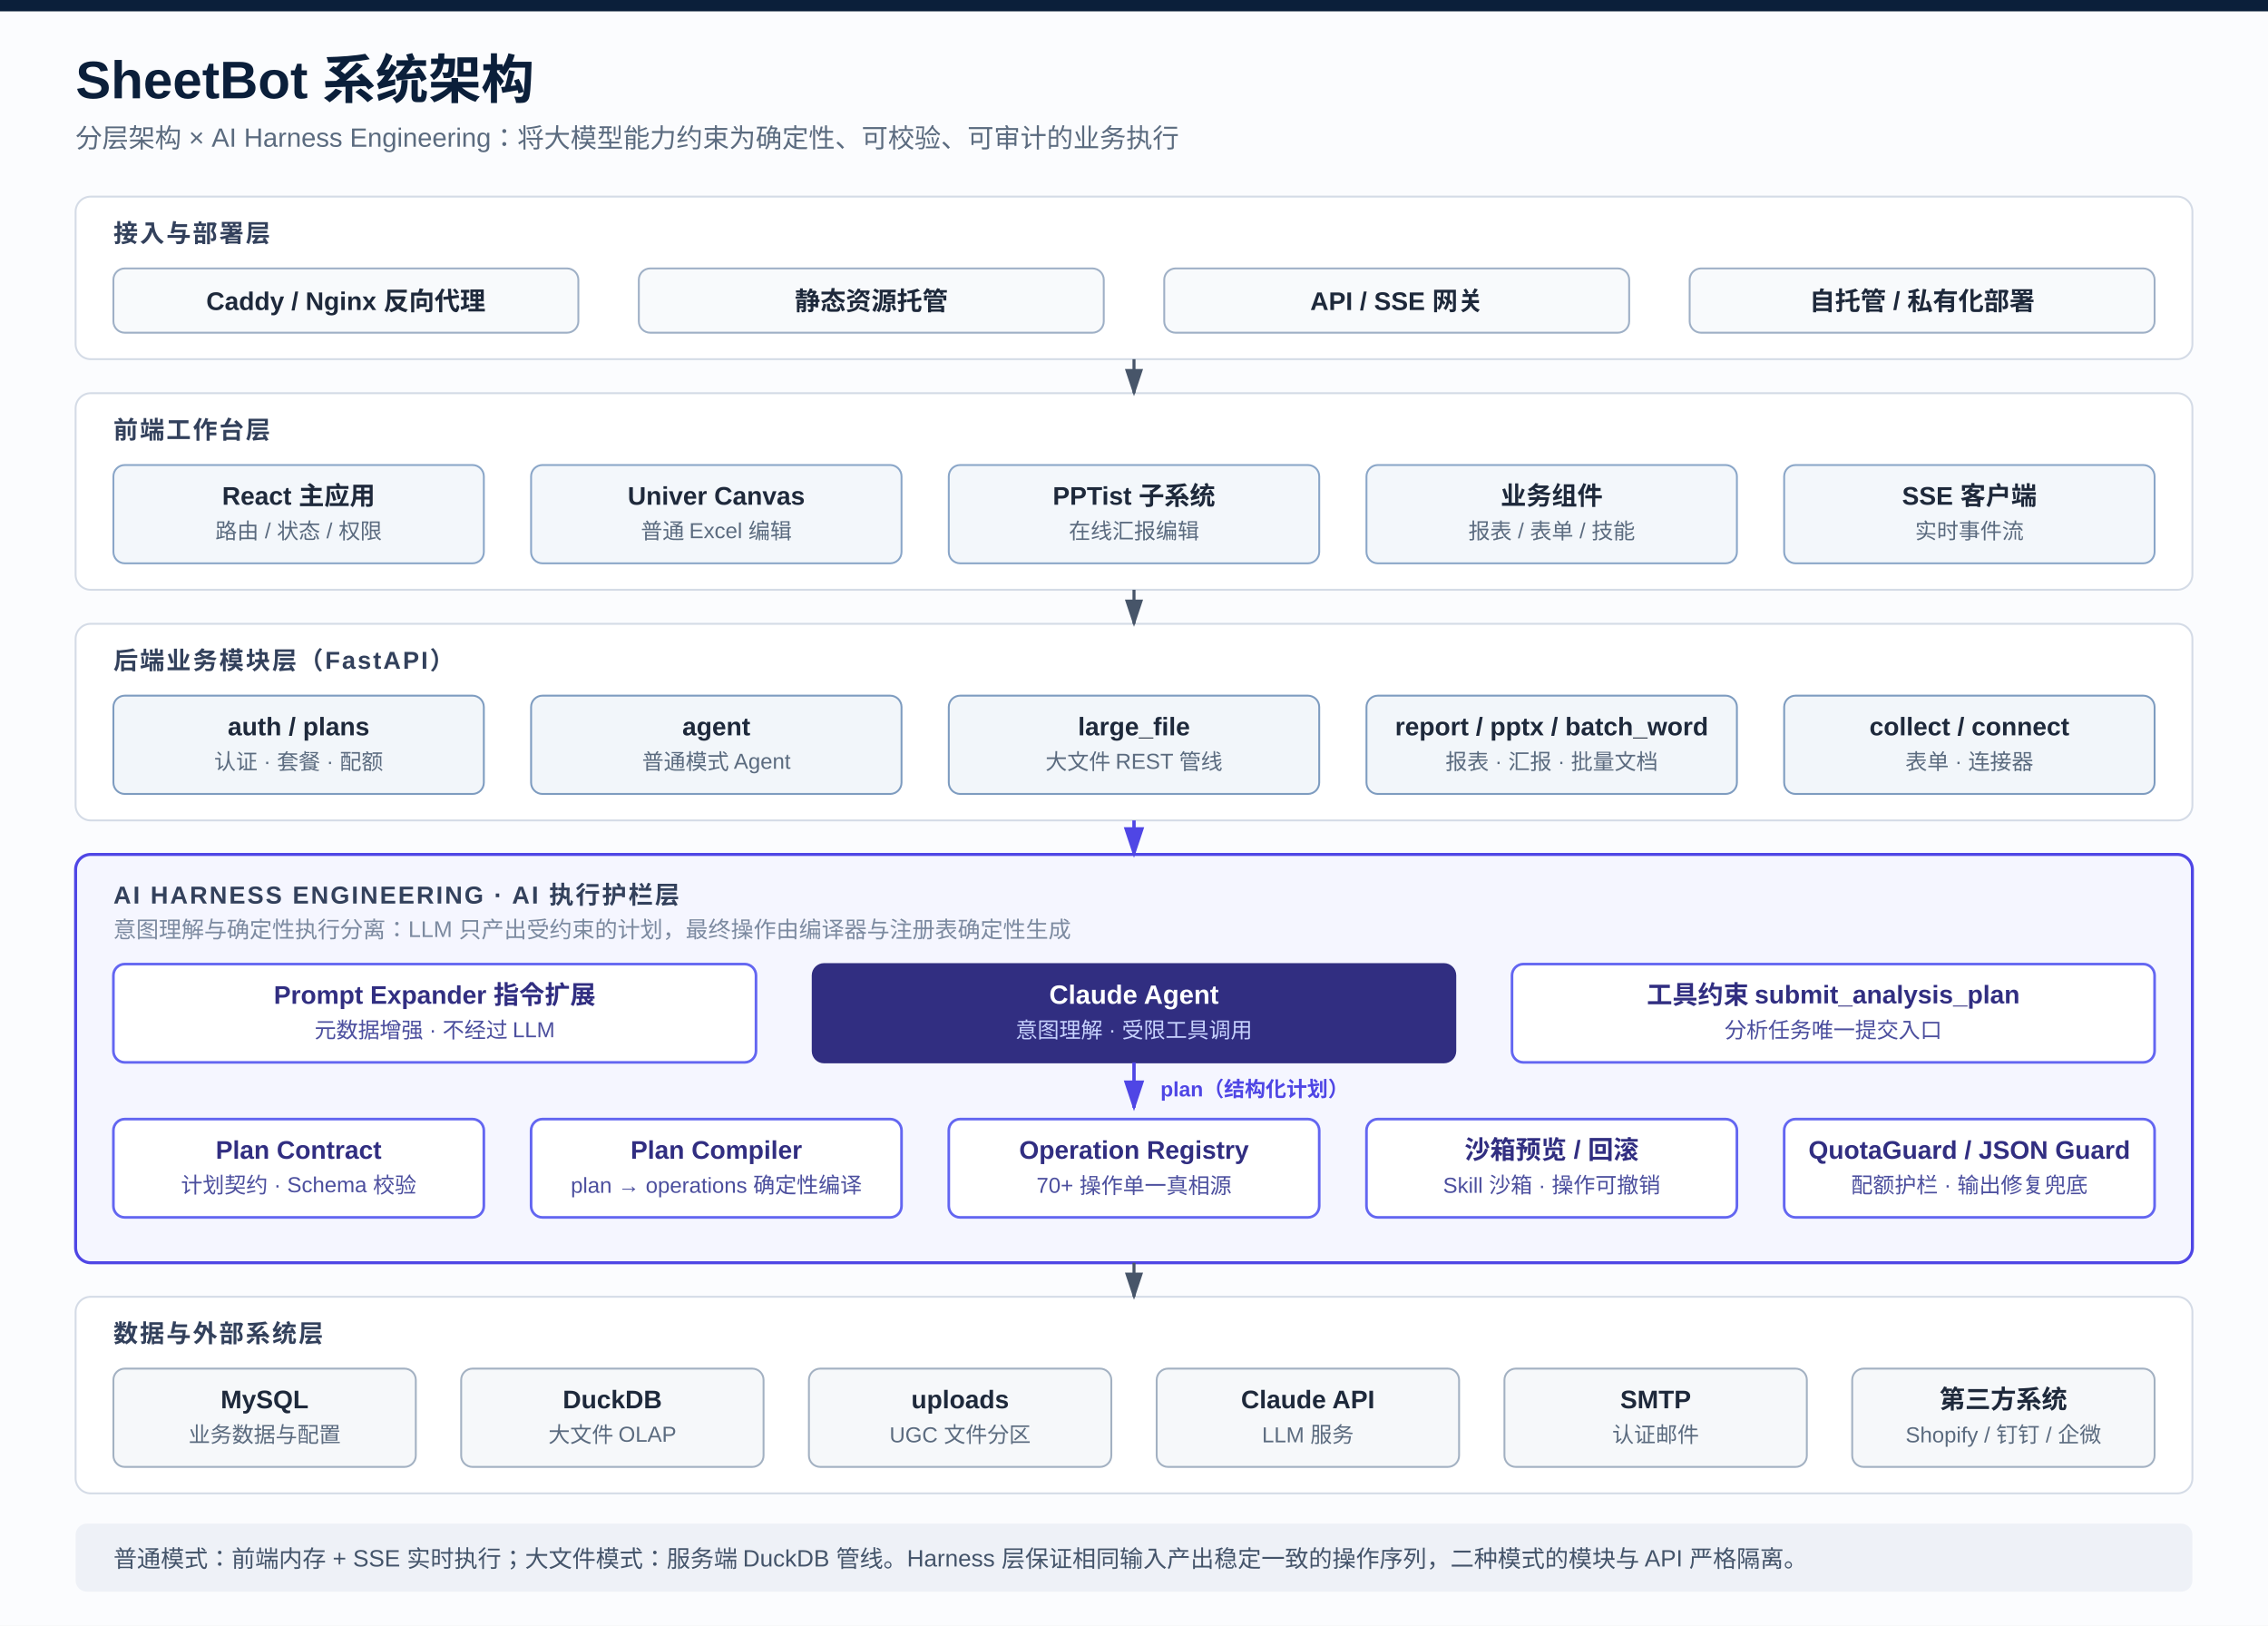
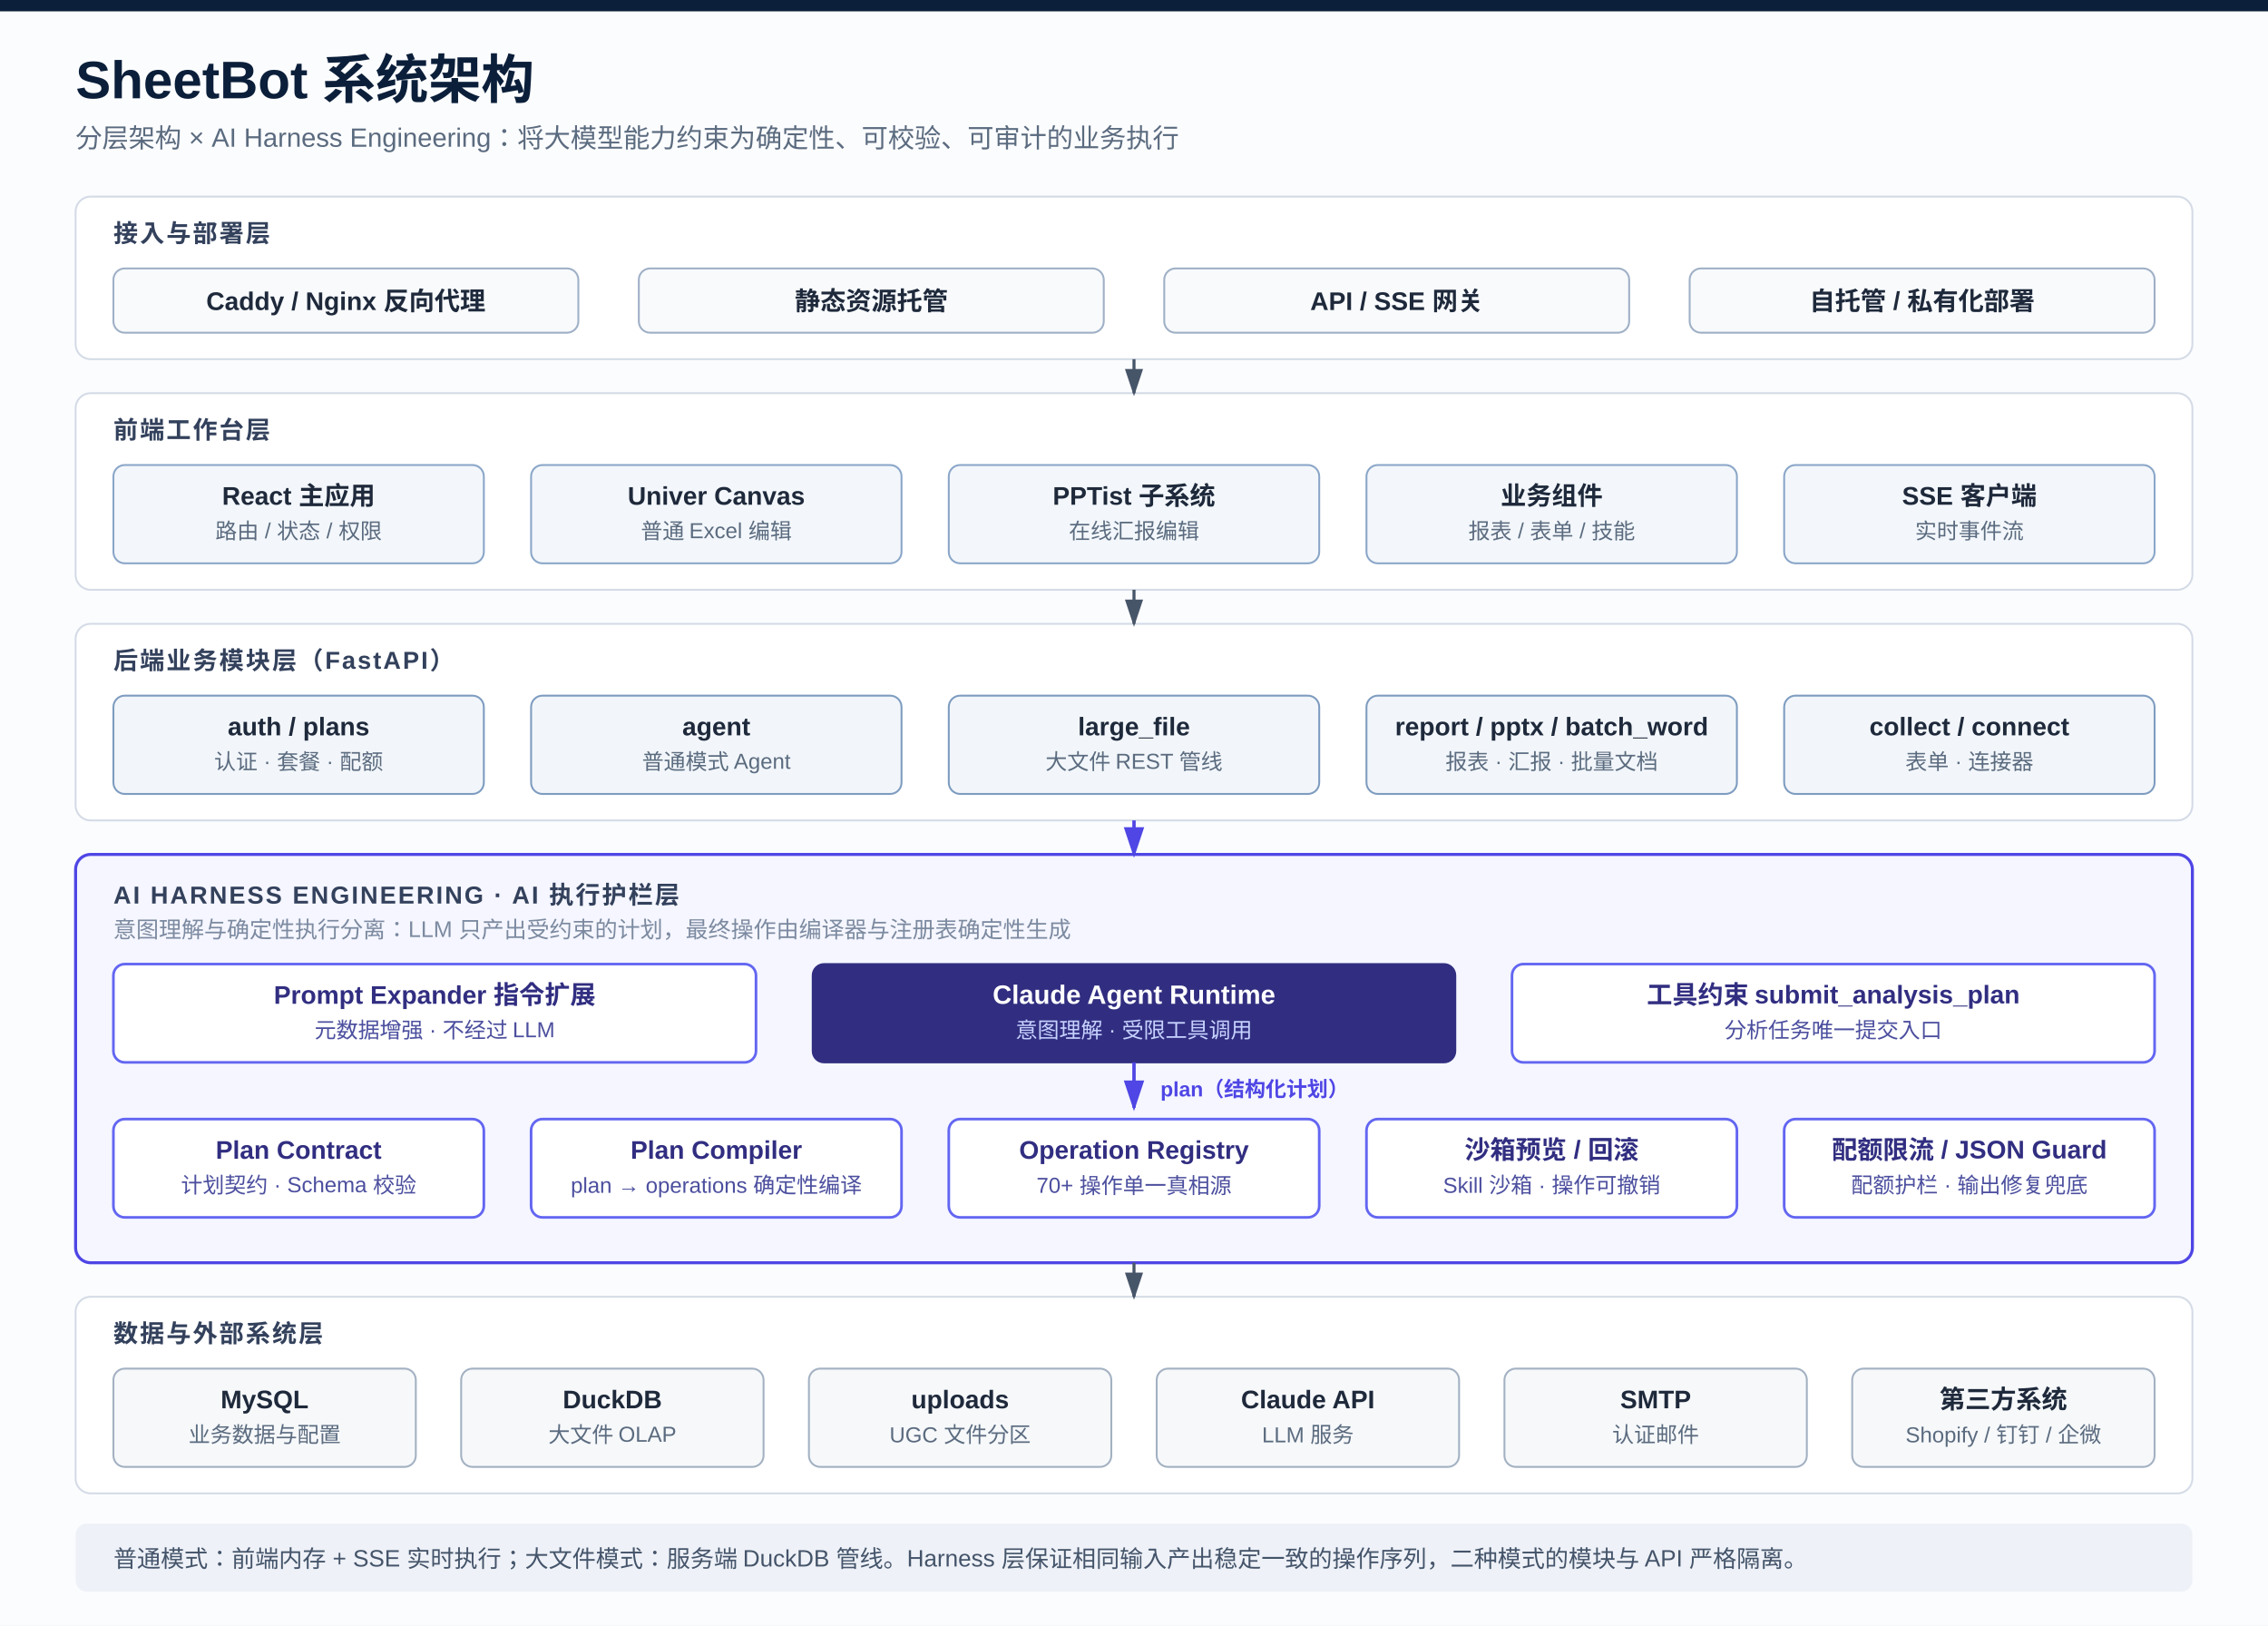
<svg xmlns="http://www.w3.org/2000/svg" width="1200" height="860" viewBox="0 0 1200 860" role="img" aria-labelledby="title desc">
  <defs>
    <marker id="arrow" markerWidth="10" markerHeight="10" refX="8" refY="3" orient="auto" markerUnits="strokeWidth">
      <path d="M0,0 L0,6 L9,3 z" fill="#475569" />
    </marker>
    <marker id="arrowAccent" markerWidth="10" markerHeight="10" refX="8" refY="3" orient="auto" markerUnits="strokeWidth">
      <path d="M0,0 L0,6 L9,3 z" fill="#4f46e5" />
    </marker>
    <style>
      .title      { font: 700 28px "Segoe UI", "Microsoft YaHei", Arial, sans-serif; fill: #0b1f3a; }
      .subtitle   { font: 400 14px "Segoe UI", "Microsoft YaHei", Arial, sans-serif; fill: #5b6b7f; }
      .layer-tag  { font: 700 13px "Segoe UI", "Microsoft YaHei", Arial, sans-serif; fill: #33415c; letter-spacing: 1px; }
      .layer-sub  { font: 400 12px "Segoe UI", "Microsoft YaHei", Arial, sans-serif; fill: #7c8aa0; }
      .box-title  { font: 600 13.5px "Segoe UI", "Microsoft YaHei", Arial, sans-serif; fill: #1e293b; }
      .box-text   { font: 400 11.5px "Segoe UI", "Microsoft YaHei", Arial, sans-serif; fill: #5b6b7f; }
      .hl-title   { font: 700 13.5px "Segoe UI", "Microsoft YaHei", Arial, sans-serif; fill: #312e81; }
      .hl-text    { font: 400 11.5px "Segoe UI", "Microsoft YaHei", Arial, sans-serif; fill: #4c4f9e; }
      .dark-title { font: 700 14px "Segoe UI", "Microsoft YaHei", Arial, sans-serif; fill: #ffffff; }
      .dark-text  { font: 400 11.5px "Segoe UI", "Microsoft YaHei", Arial, sans-serif; fill: #c7d2fe; }
      .note       { font: 400 12.5px "Segoe UI", "Microsoft YaHei", Arial, sans-serif; fill: #44546a; }
      .flow-label { font: 600 11px "Segoe UI", "Microsoft YaHei", Arial, sans-serif; fill: #4f46e5; }
      .layer-box  { fill: #ffffff; stroke: #d4dbe6; stroke-width: 1; }
      .node       { fill: #f8fafc; stroke: #9fb0c6; stroke-width: 1; }
      .node-fe    { fill: #f3f7fb; stroke: #8aa6c8; stroke-width: 1; }
      .node-be    { fill: #f2f6fa; stroke: #7e9cc0; stroke-width: 1; }
      .node-data  { fill: #f6f8fa; stroke: #a3b1c2; stroke-width: 1; }
      .node-hl    { fill: #ffffff; stroke: #6366f1; stroke-width: 1.4; }
      .line       { stroke: #475569; stroke-width: 1.6; fill: none; marker-end: url(#arrow); }
      .line-hl    { stroke: #4f46e5; stroke-width: 1.8; fill: none; marker-end: url(#arrowAccent); }
    </style>
  </defs>
  <rect width="1200" height="860" fill="#fbfcfe" />
  <rect x="0" y="0" width="1200" height="6" fill="#0b1f3a" />
  <text x="40" y="52" class="title">SheetBot 系统架构</text>
  <text x="40" y="78" class="subtitle">分层架构 × AI Harness Engineering：将大模型能力约束为确定性、可校验、可审计的业务执行</text>
  <rect x="40" y="104" width="1120" height="86" rx="8" class="layer-box" />
  <text x="60" y="128" class="layer-tag">接入与部署层</text>
  <rect x="60" y="142" width="246" height="34" rx="6" class="node" />
  <text x="183" y="164" text-anchor="middle" class="box-title">Caddy / Nginx 反向代理</text>
  <rect x="338" y="142" width="246" height="34" rx="6" class="node" />
  <text x="461" y="164" text-anchor="middle" class="box-title">静态资源托管</text>
  <rect x="616" y="142" width="246" height="34" rx="6" class="node" />
  <text x="739" y="164" text-anchor="middle" class="box-title">API / SSE 网关</text>
  <rect x="894" y="142" width="246" height="34" rx="6" class="node" />
  <text x="1017" y="164" text-anchor="middle" class="box-title">自托管 / 私有化部署</text>
  <rect x="40" y="208" width="1120" height="104" rx="8" class="layer-box" />
  <text x="60" y="232" class="layer-tag">前端工作台层</text>
  <rect x="60" y="246" width="196" height="52" rx="6" class="node-fe" />
  <text x="158" y="267" text-anchor="middle" class="box-title">React 主应用</text>
  <text x="158" y="285" text-anchor="middle" class="box-text">路由 / 状态 / 权限</text>
  <rect x="281" y="246" width="196" height="52" rx="6" class="node-fe" />
  <text x="379" y="267" text-anchor="middle" class="box-title">Univer Canvas</text>
  <text x="379" y="285" text-anchor="middle" class="box-text">普通 Excel 编辑</text>
  <rect x="502" y="246" width="196" height="52" rx="6" class="node-fe" />
  <text x="600" y="267" text-anchor="middle" class="box-title">PPTist 子系统</text>
  <text x="600" y="285" text-anchor="middle" class="box-text">在线汇报编辑</text>
  <rect x="723" y="246" width="196" height="52" rx="6" class="node-fe" />
  <text x="821" y="267" text-anchor="middle" class="box-title">业务组件</text>
  <text x="821" y="285" text-anchor="middle" class="box-text">报表 / 表单 / 技能</text>
  <rect x="944" y="246" width="196" height="52" rx="6" class="node-fe" />
  <text x="1042" y="267" text-anchor="middle" class="box-title">SSE 客户端</text>
  <text x="1042" y="285" text-anchor="middle" class="box-text">实时事件流</text>
  <rect x="40" y="330" width="1120" height="104" rx="8" class="layer-box" />
  <text x="60" y="354" class="layer-tag">后端业务模块层（FastAPI）</text>
  <rect x="60" y="368" width="196" height="52" rx="6" class="node-be" />
  <text x="158" y="389" text-anchor="middle" class="box-title">auth / plans</text>
  <text x="158" y="407" text-anchor="middle" class="box-text">认证 · 套餐 · 配额</text>
  <rect x="281" y="368" width="196" height="52" rx="6" class="node-be" />
  <text x="379" y="389" text-anchor="middle" class="box-title">agent</text>
  <text x="379" y="407" text-anchor="middle" class="box-text">普通模式 Agent</text>
  <rect x="502" y="368" width="196" height="52" rx="6" class="node-be" />
  <text x="600" y="389" text-anchor="middle" class="box-title">large_file</text>
  <text x="600" y="407" text-anchor="middle" class="box-text">大文件 REST 管线</text>
  <rect x="723" y="368" width="196" height="52" rx="6" class="node-be" />
  <text x="821" y="389" text-anchor="middle" class="box-title">report / pptx / batch_word</text>
  <text x="821" y="407" text-anchor="middle" class="box-text">报表 · 汇报 · 批量文档</text>
  <rect x="944" y="368" width="196" height="52" rx="6" class="node-be" />
  <text x="1042" y="389" text-anchor="middle" class="box-title">collect / connect</text>
  <text x="1042" y="407" text-anchor="middle" class="box-text">表单 · 连接器</text>
  <rect x="40" y="452" width="1120" height="216" rx="8" fill="#f5f6ff" stroke="#4f46e5" stroke-width="1.6" />
  <text x="60" y="478" class="layer-tag" fill="#312e81">AI HARNESS ENGINEERING · AI 执行护栏层</text>
  <text x="60" y="496" class="layer-sub">意图理解与确定性执行分离：LLM 只产出受约束的计划，最终操作由编译器与注册表确定性生成</text>
  <rect x="60" y="510" width="340" height="52" rx="6" class="node-hl" />
  <text x="230" y="531" text-anchor="middle" class="hl-title">Prompt Expander 指令扩展</text>
  <text x="230" y="549" text-anchor="middle" class="hl-text">元数据增强 · 不经过 LLM</text>
  <rect x="430" y="510" width="340" height="52" rx="6" fill="#312e81" stroke="#312e81" />
-   <text x="600" y="531" text-anchor="middle" class="dark-title">Claude Agent</text>
+   <text x="600" y="531" text-anchor="middle" class="dark-title">Claude Agent Runtime</text>
  <text x="600" y="549" text-anchor="middle" class="dark-text">意图理解 · 受限工具调用</text>
  <rect x="800" y="510" width="340" height="52" rx="6" class="node-hl" />
  <text x="970" y="531" text-anchor="middle" class="hl-title">工具约束 submit_analysis_plan</text>
  <text x="970" y="549" text-anchor="middle" class="hl-text">分析任务唯一提交入口</text>
  <path class="line-hl" d="M600 562 L600 586" />
  <text x="614" y="580" class="flow-label">plan（结构化计划）</text>
  <rect x="60" y="592" width="196" height="52" rx="6" class="node-hl" />
  <text x="158" y="613" text-anchor="middle" class="hl-title">Plan Contract</text>
  <text x="158" y="631" text-anchor="middle" class="hl-text">计划契约 · Schema 校验</text>
  <rect x="281" y="592" width="196" height="52" rx="6" class="node-hl" />
  <text x="379" y="613" text-anchor="middle" class="hl-title">Plan Compiler</text>
  <text x="379" y="631" text-anchor="middle" class="hl-text">plan → operations 确定性编译</text>
  <rect x="502" y="592" width="196" height="52" rx="6" class="node-hl" />
  <text x="600" y="613" text-anchor="middle" class="hl-title">Operation Registry</text>
  <text x="600" y="631" text-anchor="middle" class="hl-text">70+ 操作单一真相源</text>
  <rect x="723" y="592" width="196" height="52" rx="6" class="node-hl" />
  <text x="821" y="613" text-anchor="middle" class="hl-title">沙箱预览 / 回滚</text>
  <text x="821" y="631" text-anchor="middle" class="hl-text">Skill 沙箱 · 操作可撤销</text>
  <rect x="944" y="592" width="196" height="52" rx="6" class="node-hl" />
-   <text x="1042" y="613" text-anchor="middle" class="hl-title">QuotaGuard / JSON Guard</text>
+   <text x="1042" y="613" text-anchor="middle" class="hl-title">配额限流 / JSON Guard</text>
  <text x="1042" y="631" text-anchor="middle" class="hl-text">配额护栏 · 输出修复兜底</text>
  <rect x="40" y="686" width="1120" height="104" rx="8" class="layer-box" />
  <text x="60" y="710" class="layer-tag">数据与外部系统层</text>
  <rect x="60" y="724" width="160" height="52" rx="6" class="node-data" />
  <text x="140" y="745" text-anchor="middle" class="box-title">MySQL</text>
  <text x="140" y="763" text-anchor="middle" class="box-text">业务数据与配置</text>
  <rect x="244" y="724" width="160" height="52" rx="6" class="node-data" />
  <text x="324" y="745" text-anchor="middle" class="box-title">DuckDB</text>
  <text x="324" y="763" text-anchor="middle" class="box-text">大文件 OLAP</text>
  <rect x="428" y="724" width="160" height="52" rx="6" class="node-data" />
  <text x="508" y="745" text-anchor="middle" class="box-title">uploads</text>
  <text x="508" y="763" text-anchor="middle" class="box-text">UGC 文件分区</text>
  <rect x="612" y="724" width="160" height="52" rx="6" class="node-data" />
  <text x="692" y="745" text-anchor="middle" class="box-title">Claude API</text>
  <text x="692" y="763" text-anchor="middle" class="box-text">LLM 服务</text>
  <rect x="796" y="724" width="160" height="52" rx="6" class="node-data" />
  <text x="876" y="745" text-anchor="middle" class="box-title">SMTP</text>
  <text x="876" y="763" text-anchor="middle" class="box-text">认证邮件</text>
  <rect x="980" y="724" width="160" height="52" rx="6" class="node-data" />
  <text x="1060" y="745" text-anchor="middle" class="box-title">第三方系统</text>
  <text x="1060" y="763" text-anchor="middle" class="box-text">Shopify / 钉钉 / 企微</text>
  <path class="line" d="M600 190 L600 208" />
  <path class="line" d="M600 312 L600 330" />
  <path class="line-hl" d="M600 434 L600 452" />
  <path class="line" d="M600 668 L600 686" />
  <rect x="40" y="806" width="1120" height="36" rx="6" fill="#eef1f7" />
  <text x="60" y="829" class="note">普通模式：前端内存 + SSE 实时执行；大文件模式：服务端 DuckDB 管线。Harness 层保证相同输入产出稳定一致的操作序列，二种模式的模块与 API 严格隔离。</text>
</svg>
